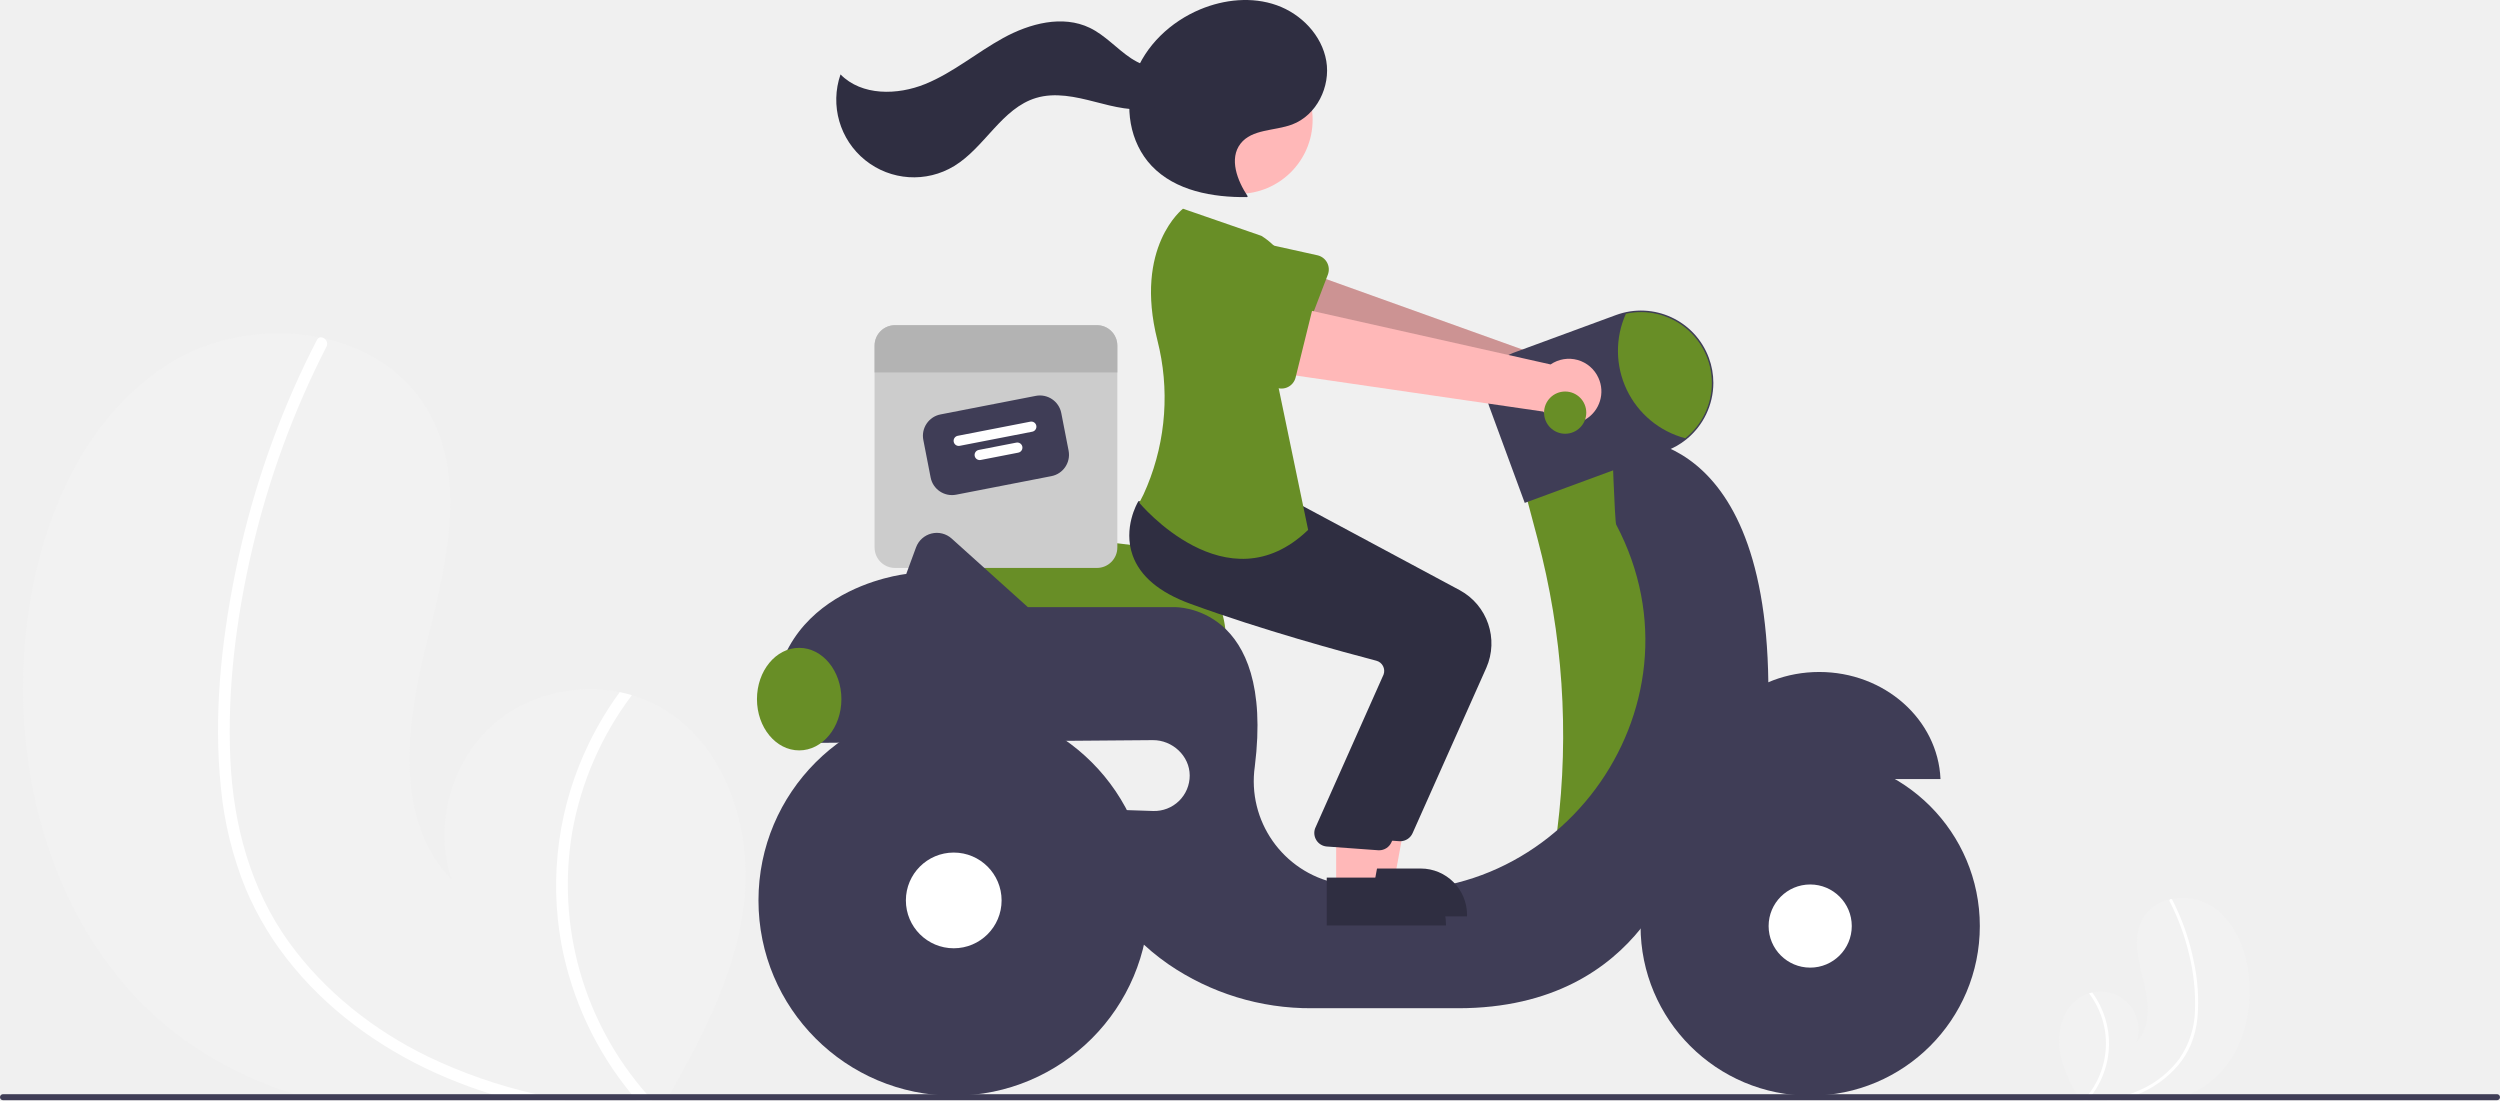
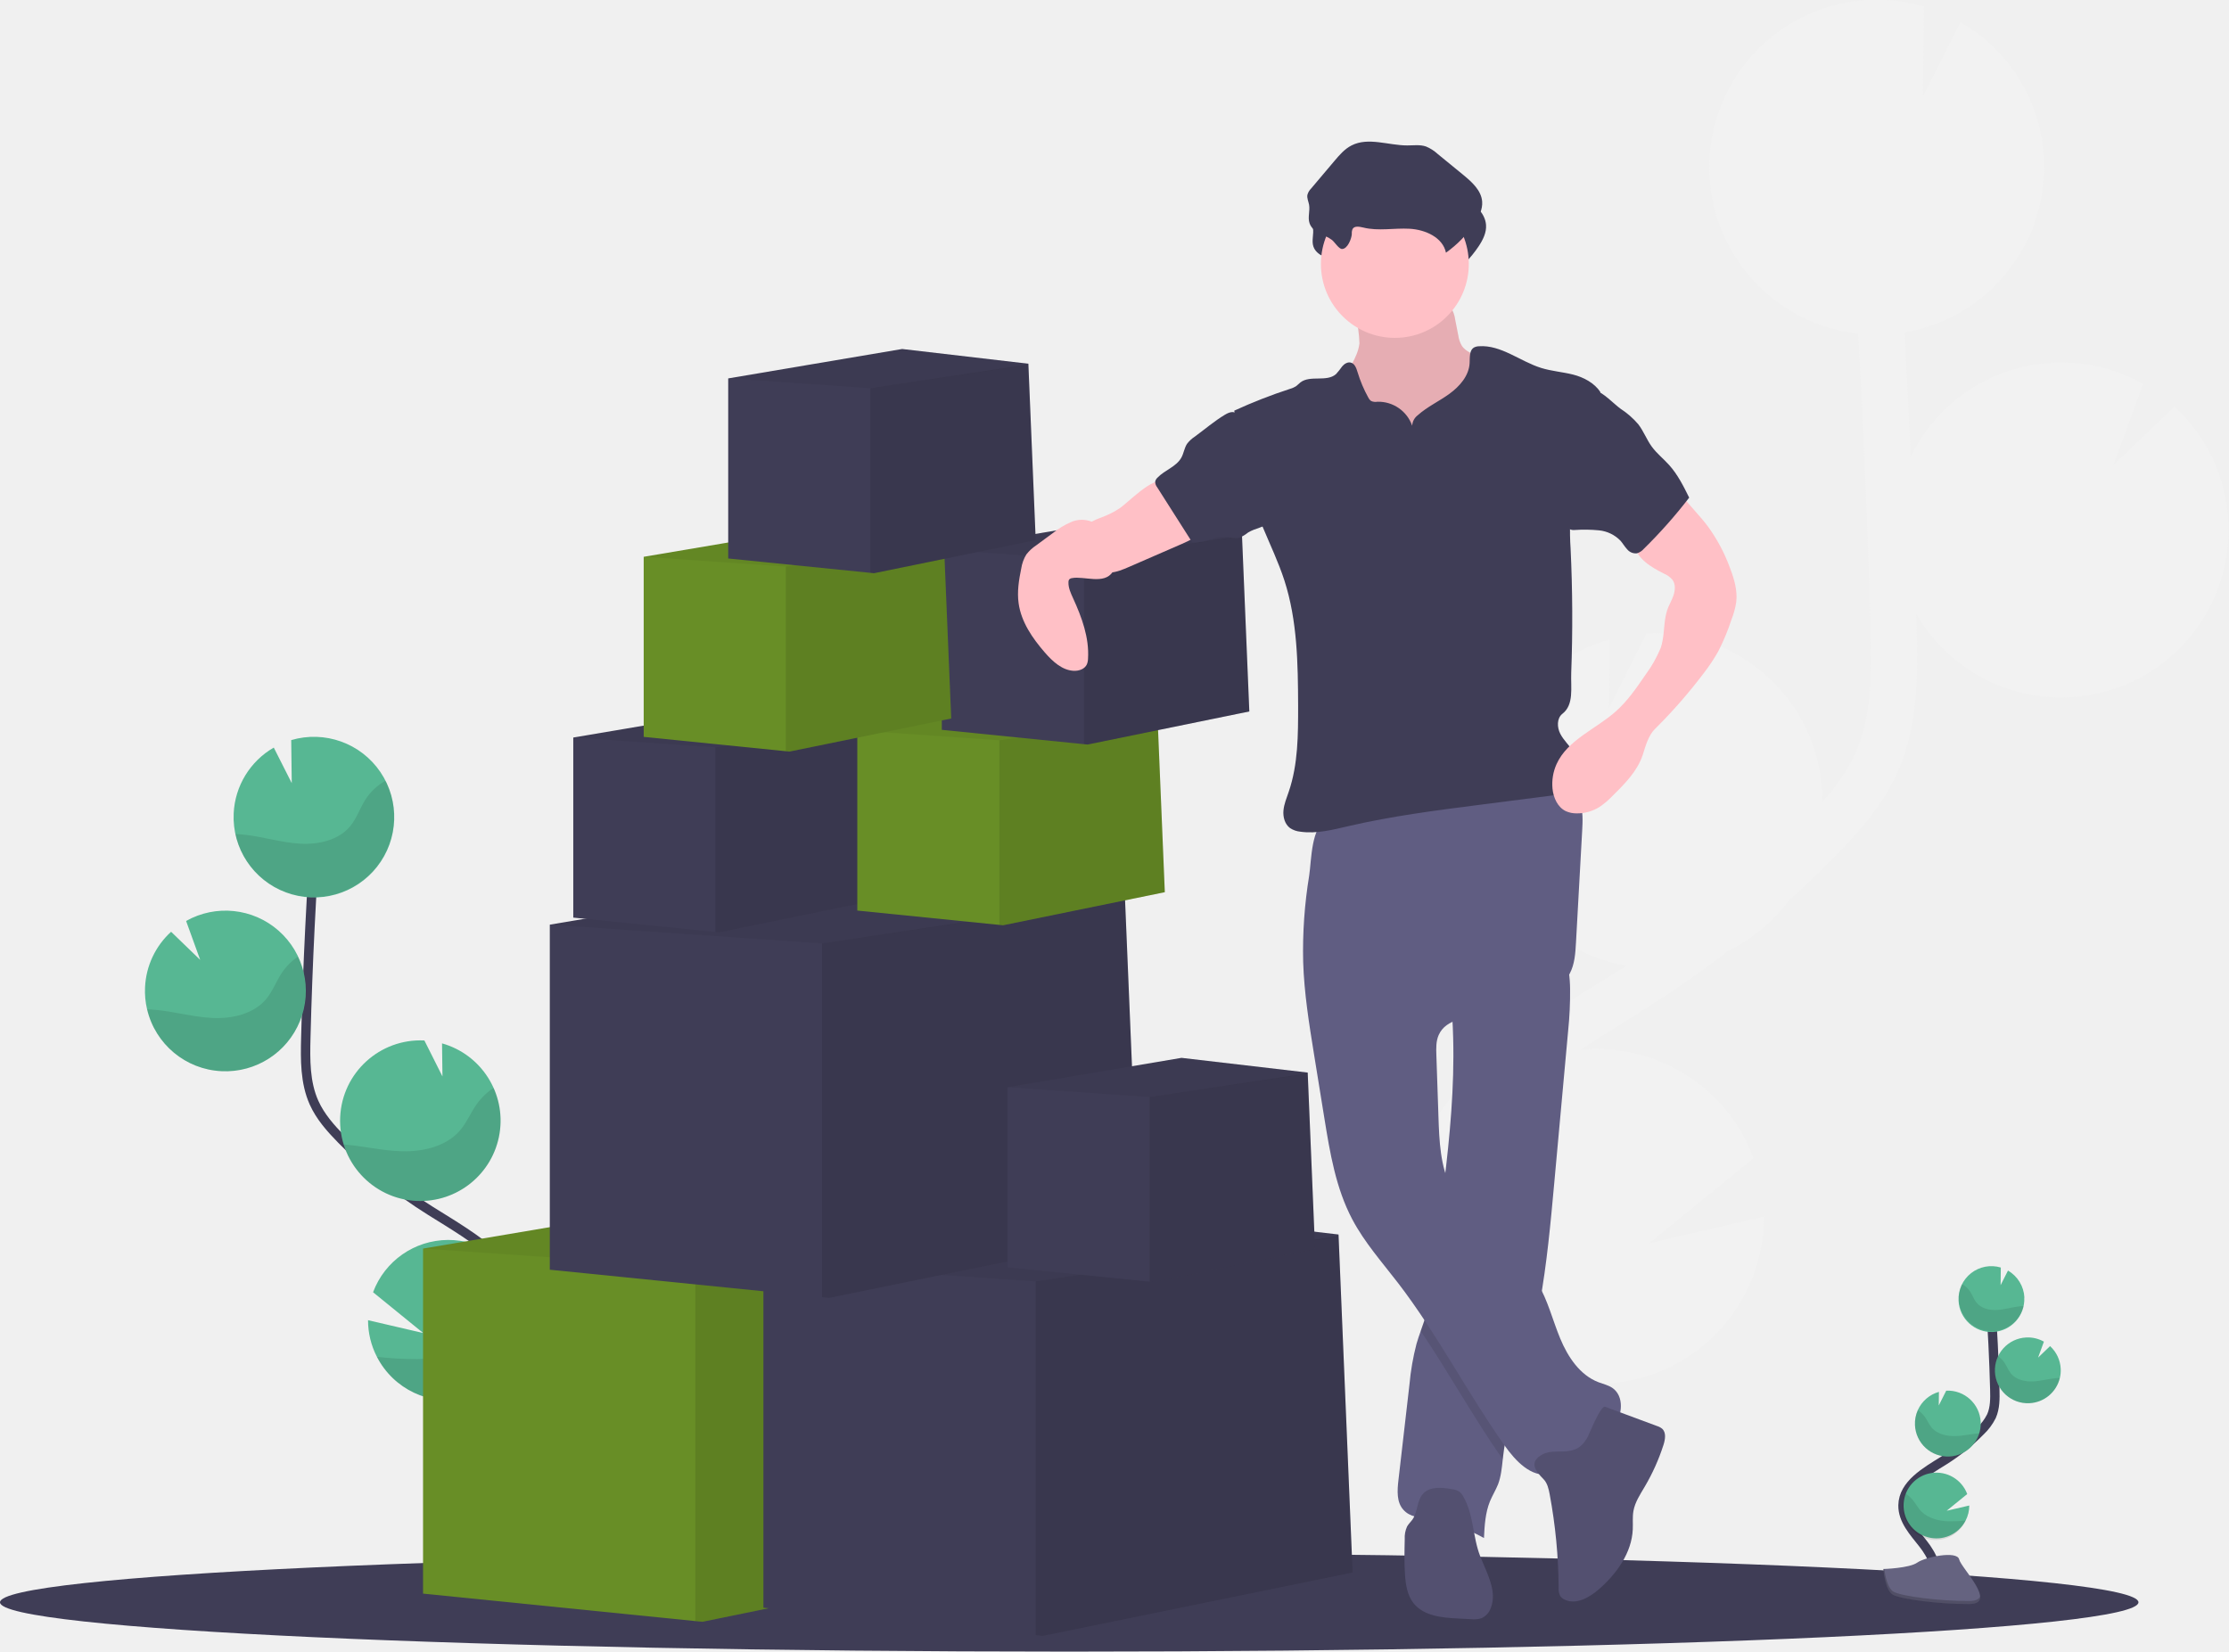
- <svg xmlns="http://www.w3.org/2000/svg" id="currentIllo" data-name="Layer 1" width="829" height="364.829" viewBox="0 0 829 364.829" class="injected-svg DownloadModal__ImageFile-sc-p17csy-5 iIfSkb grid_media">
-   <path d="M432.13,567.974c-2.85,22.33-13.33,42.76-24.51,62.44-.37.67-.75,1.33-1.14,2H290.28c-2.35-.61-4.67-1.28-6.98-2a127.027,127.027,0,0,1-36.69-18.05c-42.75-30.8-59.2-89-51.77-141.15,4.62-32.4,18.84-65.48,46.53-82.93,14.62-9.23,33.4-12.23,50.23-8.8.44.08.88.18,1.33.27,14.48,3.26,27.38,11.36,34.72,24.41,13.2,23.45,5.34,52.5-1.15,78.6-6.47,26.1-9.98,57.34,8.8,76.59-6.2-18.25-.08-40.02,14.73-52.36,11.19-9.31,26.77-12.8,40.98-9.91,1.36.29,2.7.62,4.02,1.02a44.598,44.598,0,0,1,9.17,3.84C426.35,514.315,435.32,542.805,432.13,567.974Z" transform="translate(-185.5 -267.5855)" fill="#f2f2f2" />
-   <path d="M363.23,630.414c3.22.75,6.45,1.41,9.7,2H355.36c-2.3-.62-4.59-1.28-6.86-2q-7.485-2.34-14.74-5.37c-19.4-8.14-37.27-20.36-50.79-36.62a103.371,103.371,0,0,1-16.02-26.17,118.856,118.856,0,0,1-8.2-33.49c-2.45-23.6.05-47.85,4.72-71.03a296.451,296.451,0,0,1,23.16-69.47q1.905-3.975,3.94-7.9a1.542,1.542,0,0,1,1.03-.88,1.777,1.777,0,0,1,1.33.27,2.106,2.106,0,0,1,.83,2.78,293.039,293.039,0,0,0-24.58,66.96c-5.32,22.67-8.34,46.39-7.31,69.7.98,21.78,6.67,43.2,19.58,61.01,11.79,16.26,28.07,29.08,46.08,37.81A169.131,169.131,0,0,0,363.23,630.414Z" transform="translate(-185.5 -267.5855)" fill="#fff" />
-   <path d="M401.79,632.414h-5.18c-.58-.66-1.14-1.33-1.69-2a110.411,110.411,0,0,1-23.24-49.66,107.734,107.734,0,0,1,9.29-67.05,110.241,110.241,0,0,1,10.04-16.62c1.36.29,2.7.62,4.02,1.02a106.056,106.056,0,0,0-19.77,45.34A105.095,105.095,0,0,0,400,630.414C400.58,631.084,401.18,631.755,401.79,632.414Z" transform="translate(-185.5 -267.5855)" fill="#fff" />
-   <path d="M868.429,615.408c.752,5.893,3.518,11.285,6.469,16.479.098.177.198.351.301.528h30.667c.62-.161,1.232-.338,1.842-.528a33.525,33.525,0,0,0,9.683-4.764c11.283-8.129,15.624-23.489,13.663-37.252-1.219-8.551-4.972-17.281-12.28-21.887a18.437,18.437,0,0,0-13.257-2.322c-.116.021-.232.048-.351.071a13.68,13.68,0,0,0-9.163,6.442c-3.484,6.189-1.409,13.856.303,20.744,1.708,6.888,2.634,15.133-2.322,20.214a12.644,12.644,0,0,0-14.703-16.434c-.359.077-.713.164-1.061.269a11.771,11.771,0,0,0-2.42,1.013C869.955,601.246,867.587,608.765,868.429,615.408Z" transform="translate(-185.5 -267.5855)" fill="#f2f2f2" />
-   <path d="M886.613,631.887c-.85.198-1.702.372-2.56.528h4.637c.607-.164,1.211-.338,1.81-.528q1.976-.618,3.89-1.417a34.9,34.9,0,0,0,13.404-9.665,27.282,27.282,0,0,0,4.228-6.907,31.368,31.368,0,0,0,2.164-8.839,62.858,62.858,0,0,0-1.246-18.746,78.238,78.238,0,0,0-6.112-18.334q-.503-1.049-1.04-2.085a.407.407,0,0,0-.272-.232.469.469,0,0,0-.351.071.556.556,0,0,0-.219.734,77.338,77.338,0,0,1,6.487,17.672,68.022,68.022,0,0,1,1.929,18.395,29.351,29.351,0,0,1-5.168,16.102,32.486,32.486,0,0,1-12.161,9.979A44.637,44.637,0,0,1,886.613,631.887Z" transform="translate(-185.5 -267.5855)" fill="#fff" />
-   <path d="M876.437,632.415h1.367c.153-.174.301-.351.446-.528a29.14,29.14,0,0,0,6.134-13.106,28.433,28.433,0,0,0-2.452-17.696,29.095,29.095,0,0,0-2.65-4.386c-.359.077-.713.164-1.061.269a27.99,27.99,0,0,1,5.218,11.966,27.737,27.737,0,0,1-6.529,22.953C876.756,632.064,876.598,632.24,876.437,632.415Z" transform="translate(-185.5 -267.5855)" fill="#fff" />
-   <path d="M592.01,480.094h-95.981L495.011,450.583a8.86,8.86,0,0,1,9.931-9.099l55.854,6.839h.007a31.291,31.291,0,0,1,31.206,31.27Z" transform="translate(-185.5 -267.5855)" fill="#688e26" />
-   <path d="M549.231,375.414H482.289a6.777,6.777,0,0,0-6.779,6.779v66.942a6.777,6.777,0,0,0,6.779,6.779h66.942a6.777,6.777,0,0,0,6.779-6.779V382.193A6.777,6.777,0,0,0,549.231,375.414Z" transform="translate(-185.5 -267.5855)" fill="#ccc" />
-   <path d="M534.154,425.471l-31.606,6.155a7.211,7.211,0,0,1-8.447-5.693L491.672,413.457a7.211,7.211,0,0,1,5.693-8.447l31.606-6.155a7.211,7.211,0,0,1,8.447,5.693l2.43,12.476A7.211,7.211,0,0,1,534.154,425.471Z" transform="translate(-185.5 -267.5855)" fill="#3f3d56" />
-   <path d="M527.831,410.732l-24.121,4.697a1.695,1.695,0,0,1-.648-3.327l24.121-4.697a1.695,1.695,0,0,1,.648,3.327Z" transform="translate(-185.5 -267.5855)" fill="#fff" />
-   <path d="M523.143,417.688l-12.476,2.43a1.695,1.695,0,0,1-.648-3.327l12.476-2.43a1.695,1.695,0,1,1,.648,3.327Z" transform="translate(-185.5 -267.5855)" fill="#fff" />
-   <path d="M556.01,382.193v8.897h-80.5v-8.897a6.777,6.777,0,0,1,6.779-6.779h66.942A6.777,6.777,0,0,1,556.01,382.193Z" transform="translate(-185.5 -267.5855)" fill="#b3b3b3" />
-   <path d="M716.761,393.877a10.743,10.743,0,0,0-15.193-6.365l-92.097-33.043-4.056,23.007,91.803,25.245a10.801,10.801,0,0,0,19.543-8.845Z" transform="translate(-185.5 -267.5855)" fill="#ffb8b8" />
-   <path d="M716.761,393.877a10.743,10.743,0,0,0-15.193-6.365l-92.097-33.043-4.056,23.007,91.803,25.245a10.801,10.801,0,0,0,19.543-8.845Z" transform="translate(-185.5 -267.5855)" opacity="0.2" />
-   <path d="M625.817,358.662l-8.697,22.72a4.817,4.817,0,0,1-6.861,2.476l-21.136-11.896a13.377,13.377,0,0,1,9.637-24.959l23.602,5.235a4.817,4.817,0,0,1,3.454,6.424Z" transform="translate(-185.5 -267.5855)" fill="#688e26" />
-   <path d="M724.01,414.914l-33,15,4.333,16.311a253.735,253.735,0,0,1,6.54,96.65v0l24.128,5.039,20-51-7-58Z" transform="translate(-185.5 -267.5855)" fill="#688e26" />
-   <path d="M788.76,490.414c-21.682,0-39.352,15.762-40.209,35.5h80.418C828.111,506.176,810.442,490.414,788.76,490.414Z" transform="translate(-185.5 -267.5855)" fill="#3f3d56" />
-   <path d="M771.881,493.816c-1.128-89.098-51.872-80.902-51.872-80.902s.949,27.733,1.405,28.596c32.335,61.18-21.03,132.904-88.96,119.709q-1.921-.373-3.691-.757a34.581,34.581,0,0,1-27.163-38.763c6.692-53.736-26.591-52.785-26.591-52.785H526.343l-25.273-22.746a7.347,7.347,0,0,0-11.809,2.921l-3.251,8.825s-48,5-44,52h14.84a29.967,29.967,0,0,0,.16,4l110.751-.9c6.492-.053,12.222,5.208,12.249,11.7a11.753,11.753,0,0,1-12.144,11.796l-17.855-.595c-5.5,24.5,8,41,22.875,51.375a83.148,83.148,0,0,0,47.618,14.625h48.507c63,0,74-53,74-53C776.01,534.914,771.881,493.816,771.881,493.816Z" transform="translate(-185.5 -267.5855)" fill="#3f3d56" />
-   <circle cx="600.26" cy="307.079" r="56.25" fill="#3f3d56" />
-   <circle cx="600.26" cy="307.079" r="13.787" fill="#fff" />
-   <circle cx="316.26" cy="298.579" r="64.75" fill="#3f3d56" />
-   <circle cx="316.26" cy="298.579" r="15.87" fill="#fff" />
-   <path d="M691.104,434.347,679.23,402.097a13.638,13.638,0,0,1,8.087-17.511l34.04-12.531a23.998,23.998,0,0,1,30.812,14.227,23.845,23.845,0,0,1,1.481,8.292,24.189,24.189,0,0,1-8.988,18.73,23.813,23.813,0,0,1-6.72,3.789Z" transform="translate(-185.5 -267.5855)" fill="#3f3d56" />
-   <path d="M753.15,394.574a23.549,23.549,0,0,1-8.8,18.34,29.988,29.988,0,0,1-19.7-41.3,23.505,23.505,0,0,1,28.5,22.96Z" transform="translate(-185.5 -267.5855)" fill="#688e26" />
-   <ellipse cx="265.01" cy="231.829" rx="14" ry="17" fill="#688e26" />
-   <polygon points="450.071 292.005 462.331 292.005 468.164 260.208 450.069 260.209 450.071 292.005" fill="#ffb8b8" />
-   <path d="M632.444,555.588l24.144-.001h.001a15.386,15.386,0,0,1,15.386,15.386v.5l-39.531.001Z" transform="translate(-185.5 -267.5855)" fill="#2f2e41" />
-   <path d="M649.801,546.54q-.214,0-.43-.021l-16.967-1.235a4.5,4.5,0,0,1-3.809-6.029l22.707-51.015a3.498,3.498,0,0,0-.196-2.799,3.451,3.451,0,0,0-2.211-1.76c-10.677-2.791-38.072-10.223-61.786-18.918-10.16-3.726-16.559-9.109-19.019-16.002-3.243-9.087,1.555-17.374,1.76-17.722l.161-.272,22.315,2.028,24.191,2.058,53.013,28.428a20.086,20.086,0,0,1,8.819,25.784L653.908,543.873A4.497,4.497,0,0,1,649.801,546.54Z" transform="translate(-185.5 -267.5855)" fill="#2f2e41" />
-   <circle cx="410.705" cy="39.72" r="24.561" fill="#ffb8b8" />
-   <polygon points="443.071 295.005 455.331 295.005 461.164 263.208 443.069 263.209 443.071 295.005" fill="#ffb8b8" />
-   <path d="M625.444,558.588l24.144-.001h.001a15.386,15.386,0,0,1,15.386,15.386v.5l-39.531.001Z" transform="translate(-185.5 -267.5855)" fill="#2f2e41" />
-   <path d="M642.801,549.54q-.214,0-.43-.021l-16.967-1.235a4.5,4.5,0,0,1-3.809-6.029l22.707-51.015a3.498,3.498,0,0,0-.196-2.799,3.451,3.451,0,0,0-2.211-1.76c-10.677-2.791-38.072-10.223-61.786-18.918-10.16-3.726-16.559-9.109-19.019-16.002-3.243-9.087,1.555-17.374,1.76-17.722l.161-.272,22.315,2.028,24.191,2.058,53.013,28.428a20.086,20.086,0,0,1,8.819,25.784L646.908,546.873A4.497,4.497,0,0,1,642.801,549.54Z" transform="translate(-185.5 -267.5855)" fill="#2f2e41" />
-   <path d="M603.78,345.794l-26-9s-16.322,12.54-8.481,43.649a77.012,77.012,0,0,1-3.4,48.32,49.779,49.779,0,0,1-2.619,5.531s29,35,56,9l-10.5-50.5S625.28,359.294,603.78,345.794Z" transform="translate(-185.5 -267.5855)" fill="#688e26" />
-   <path d="M599.255,332.702c-3.496-5.232-6.254-12.488-2.406-17.466,3.799-4.914,11.292-4.19,17.111-6.365,8.104-3.029,12.804-12.549,11.338-21.076s-8.31-15.594-16.464-18.486-17.348-1.951-25.333,1.379c-9.829,4.1-18.261,12.03-21.797,22.076s-1.646,22.108,5.689,29.83c7.864,8.278,20.206,10.485,31.623,10.351" transform="translate(-185.5 -267.5855)" fill="#2f2e41" />
-   <path d="M576.408,288.069c-4.405,3.586-11.125,1.993-15.854-1.154s-8.565-7.628-13.681-10.096c-9.019-4.35-19.924-1.458-28.702,3.36s-16.559,11.475-25.831,15.256-21.104,3.968-28.125-3.172a25.732,25.732,0,0,0,37.71,30.371c10.159-6.188,15.771-19.164,27.166-22.579,6.306-1.89,13.076-.368,19.449,1.281s13.018,3.43,19.449,2.027,12.447-7.183,11.629-13.715Z" transform="translate(-185.5 -267.5855)" fill="#2f2e41" />
-   <path d="M715.538,392.877a10.743,10.743,0,0,0-15.863-4.442L604.206,367.008l-1.187,23.332,94.217,13.726a10.801,10.801,0,0,0,18.302-11.189Z" transform="translate(-185.5 -267.5855)" fill="#ffb8b8" />
-   <path d="M620.945,369.151l-5.827,23.62a4.817,4.817,0,0,1-6.503,3.303l-22.443-9.198a13.377,13.377,0,0,1,6.484-25.957l24.068,2.283a4.817,4.817,0,0,1,4.22,5.949Z" transform="translate(-185.5 -267.5855)" fill="#688e26" />
-   <circle cx="519.01" cy="136.829" r="7" fill="#688e26" />
-   <path d="M1014.5,631.414a1.003,1.003,0,0,1-1,1h-827a1,1,0,0,1,0-2h827A1.003,1.003,0,0,1,1014.5,631.414Z" transform="translate(-185.5 -267.5855)" fill="#3f3d56" />
+ <svg xmlns="http://www.w3.org/2000/svg" id="ab82d996-d758-4a94-9ad9-9e4bd5f70489" data-name="Layer 1" width="949.57" height="703.65" viewBox="0 0 949.57 703.65">
+   <path d="M808.53,515.61,816,511c.71-.45,1.41-.93,2.13-1.38a71.35,71.35,0,0,1-59.18-67,70.61,70.61,0,0,1,6.16-32.5,71.47,71.47,0,0,1,45.81-39.52l-.37,29.4,16.15-32a.64.64,0,0,1,.2,0,71.34,71.34,0,0,1,74.59,67.94c.06,1.36,0,2.7,0,4,5.62-6.41,10.72-13.28,14.1-20.81,6.84-15.25,7-32.52,6.43-53.51-1.08-41.6-2.87-83.51-5.21-125.3a71.3,71.3,0,0,1-63.35-67.49c-.1-2.19-.07-4.34,0-6.48,0-.53,0-1.07.08-1.6.14-2.07.33-4.12.65-6.14,0-.34.12-.66.18-1q.44-2.57,1.05-5.08c.16-.62.31-1.25.48-1.87.5-1.82,1-3.61,1.69-5.38.21-.59.46-1.16.68-1.74.51-1.3,1.06-2.58,1.64-3.85.31-.67.61-1.33.94-2,.08-.17.15-.34.24-.51l0,0a71.29,71.29,0,0,1,83.76-36.18l-.48,38.26,16-31.6a70.9,70.9,0,0,1,34,76.87h.08c-.11.51-.27,1-.39,1.5-.22.94-.46,1.87-.72,2.8-.34,1.19-.72,2.36-1.11,3.53-.3.87-.59,1.76-.92,2.62-.48,1.26-1,2.49-1.58,3.72-.32.72-.61,1.45-1,2.16q-1.37,2.76-3,5.4c-.37.61-.79,1.19-1.18,1.8-.76,1.18-1.53,2.35-2.36,3.49-.51.7-1.06,1.37-1.6,2.06-.78,1-1.58,2-2.41,2.91-.59.67-1.19,1.33-1.81,2-.87.92-1.77,1.81-2.7,2.69-.61.59-1.23,1.18-1.87,1.74-1.05.93-2.15,1.82-3.26,2.69-.56.44-1.1.9-1.68,1.32q-2.53,1.88-5.23,3.53c-.34.2-.7.37-1,.57-1.5.89-3,1.72-4.61,2.5-.67.33-1.37.62-2.06.93-1.29.58-2.59,1.14-3.92,1.65-.77.29-1.56.56-2.35.83-1.31.45-2.64.86-4,1.23-.8.22-1.59.44-2.4.63-1.46.35-2.95.64-4.45.89-.1,0-.19,0-.29.06q1.48,26.44,2.63,52.91a71.3,71.3,0,0,1,99-30.95l-12.61,34.55,25.94-24.91a71.14,71.14,0,0,1,23,49.26,69.82,69.82,0,0,1-1.81,19.65,71.31,71.31,0,0,1-131.17,19.43c0,1.79.13,3.59.18,5.38.47,18.52,1.06,41.56-8.17,62.14-6.25,13.95-16.32,25.28-26.27,35.43-6.47,6.61-13.18,13-20.06,19.19a71.34,71.34,0,0,1-25.76,21.42q-16.95,13.06-35.1,24.46L819,532.48c-6.79,4.21-13.75,8.53-20.58,13,1.2-.12,2.39-.25,3.61-.3a71.37,71.37,0,0,1,70.24,46.43L827.69,627.9l49-11.37a71.37,71.37,0,0,1-102.28,64.25c1.1,1.38,2.21,2.75,3.31,4.12,2.19,2.73,4.37,5.44,6.5,8.13,29,36.73,37.08,71.61,22.71,98.2l-17.46-9.44c14-25.88-7-59-20.83-76.46-2.09-2.64-4.23-5.3-6.39-8-18.53-23-39.53-49.12-39-81.13C724,568,770.89,538.93,808.53,515.61Z" transform="translate(-125.21 -98.18)" fill="#f2f2f2" />
+   <ellipse cx="455.5" cy="682.65" rx="455.5" ry="21" fill="#3f3d56" />
+   <path d="M948.7,773c3-5.51-.4-12.26-4.28-17.18s-8.61-10-8.51-16.29c.14-9,9.69-14.31,17.33-19.08a84.8,84.8,0,0,0,15.55-12.51,22.79,22.79,0,0,0,4.79-6.4c1.57-3.52,1.53-7.52,1.43-11.38q-.5-19.26-1.9-38.48" transform="translate(-125.21 -98.18)" fill="none" stroke="#3f3d56" stroke-miterlimit="10" stroke-width="4" />
+   <path d="M987.62,651a14.06,14.06,0,0,0-7-11.5l-3.14,6.22.09-7.52a14,14,0,0,0-18,14.12,14,14,0,0,0,28-1.32Z" transform="translate(-125.21 -98.18)" fill="#57b793" />
+   <path d="M962.59,746a14,14,0,1,1,.67-11.3l-8.76,7.13,9.64-2.24A14,14,0,0,1,962.59,746Z" transform="translate(-125.21 -98.18)" fill="#57b793" />
+   <path d="M955.66,718.71A14,14,0,0,1,941,705.34a13.8,13.8,0,0,1,1.21-6.39,14.06,14.06,0,0,1,9-7.78l-.07,5.79,3.18-6.3h0a14,14,0,0,1,1.31,28.05Z" transform="translate(-125.21 -98.18)" fill="#57b793" />
+   <path d="M989.73,696a14,14,0,0,1-1.32-28,13.9,13.9,0,0,1,7.52,1.78l-2.48,6.8,5.1-4.9a14,14,0,0,1,4.54,9.69,13.69,13.69,0,0,1-.36,3.86A14,14,0,0,1,989.73,696Z" transform="translate(-125.21 -98.18)" fill="#57b793" />
+   <path d="M985.73,654.7c-3.24.36-6.39,1.37-9.64,1.57s-6.82-.58-8.88-3.11c-1.11-1.36-1.66-3.08-2.6-4.56a10,10,0,0,0-3.53-3.33,14,14,0,1,0,26.24,9.32C986.78,654.61,986.25,654.65,985.73,654.7Z" transform="translate(-125.21 -98.18)" opacity="0.1" />
+   <path d="M989.73,696a14,14,0,0,1-13.35-20,10.4,10.4,0,0,1,2.82,2.83c1,1.51,1.6,3.25,2.78,4.64,2.18,2.57,5.92,3.41,9.31,3.25s6.65-1.11,10-1.42c.46,0,.94-.08,1.41-.09A14,14,0,0,1,989.73,696Z" transform="translate(-125.21 -98.18)" opacity="0.1" />
+   <path d="M955.66,718.71A14,14,0,0,1,941,705.34a13.8,13.8,0,0,1,1.21-6.39,11.52,11.52,0,0,1,3,2.85c1.09,1.54,1.77,3.31,3,4.73,2.37,2.64,6.35,3.57,9.94,3.48s6.82-.93,10.28-1.19A14.06,14.06,0,0,1,955.66,718.71Z" transform="translate(-125.21 -98.18)" opacity="0.1" />
+   <path d="M962.59,746A14,14,0,0,1,937,734.5a14.56,14.56,0,0,1,3.08,2.75c1.33,1.63,2.21,3.47,3.76,5,2.87,2.81,7.5,4,11.62,4.08A60.15,60.15,0,0,0,962.59,746Z" transform="translate(-125.21 -98.18)" opacity="0.1" />
+   <path d="M927.54,766.65s11.07-.34,14.41-2.72,17-5.22,17.87-1.4,16.65,19,4.14,19.06-29.06-2-32.39-4S927.54,766.65,927.54,766.65Z" transform="translate(-125.21 -98.18)" fill="#656380" />
+   <path d="M964.18,780.26c-12.5.1-29.06-2-32.39-4-2.53-1.54-3.55-7.09-3.88-9.65l-.37,0s.7,8.93,4,11,19.88,4.08,32.39,4c3.61,0,4.86-1.32,4.79-3.22C968.25,779.52,966.87,780.24,964.18,780.26Z" transform="translate(-125.21 -98.18)" opacity="0.2" />
+   <path d="M319.62,742.15c-7.26-13.44,1-29.9,10.44-41.88s21-24.44,20.75-39.71c-.36-21.94-23.64-34.89-42.24-46.52a206.29,206.29,0,0,1-37.93-30.49c-4.57-4.67-9-9.65-11.66-15.61-3.84-8.58-3.74-18.33-3.49-27.73q1.2-47,4.64-93.82" transform="translate(-125.21 -98.18)" fill="none" stroke="#3f3d56" stroke-miterlimit="10" stroke-width="4" />
+   <path d="M224.76,444.68a34.21,34.21,0,0,1,17.08-28l7.66,15.15-.23-18.34a34.22,34.22,0,1,1-24.51,31.22Z" transform="translate(-125.21 -98.18)" fill="#57b793" />
+   <path d="M285.78,676.24a34.2,34.2,0,0,0,64.59-14,33.76,33.76,0,0,0-2.23-13.88,34.22,34.22,0,0,0-64,.37l21.37,17.38L282,660.64A33.83,33.83,0,0,0,285.78,676.24Z" transform="translate(-125.21 -98.18)" fill="#57b793" />
+   <path d="M302.67,609.82a34.22,34.22,0,0,0,10.85-67.12l.18,14.09L306,541.46h-.09a34.22,34.22,0,0,0-3.19,68.37Z" transform="translate(-125.21 -98.18)" fill="#57b793" />
+   <path d="M219.61,554.55a34.22,34.22,0,1,0-15.12-64l6,16.57L198.1,495.15A34.06,34.06,0,0,0,187,518.77a33.37,33.37,0,0,0,.87,9.42A34.21,34.21,0,0,0,219.61,554.55Z" transform="translate(-125.21 -98.18)" fill="#57b793" />
+   <path d="M229.36,453.8c7.9.87,15.58,3.32,23.5,3.81s16.63-1.4,21.64-7.56c2.7-3.32,4.05-7.52,6.33-11.14a24.28,24.28,0,0,1,8.62-8.11,34.22,34.22,0,1,1-64,22.71C226.78,453.57,228.08,453.66,229.36,453.8Z" transform="translate(-125.21 -98.18)" opacity="0.1" />
+   <path d="M219.61,554.55a34.24,34.24,0,0,0,32.55-48.8,25.31,25.31,0,0,0-6.88,6.88c-2.44,3.68-3.91,7.93-6.78,11.31-5.33,6.26-14.43,8.31-22.69,7.94s-16.23-2.73-24.45-3.48c-1.14-.1-2.3-.18-3.45-.21A34.21,34.21,0,0,0,219.61,554.55Z" transform="translate(-125.21 -98.18)" opacity="0.1" />
+   <path d="M302.67,609.82a34.21,34.21,0,0,0,32.82-48.17,27.67,27.67,0,0,0-7.23,7c-2.66,3.75-4.32,8.07-7.43,11.53-5.77,6.43-15.47,8.7-24.22,8.49-8.47-.18-16.63-2.26-25.05-2.91A34.24,34.24,0,0,0,302.67,609.82Z" transform="translate(-125.21 -98.18)" opacity="0.1" />
+   <path d="M285.78,676.24a34.2,34.2,0,0,0,64.59-14,33.76,33.76,0,0,0-2.23-13.88,34.26,34.26,0,0,0-7.5,6.69c-3.25,4-5.4,8.46-9.16,12.16-7,6.86-18.29,9.7-28.34,10A146.77,146.77,0,0,1,285.78,676.24Z" transform="translate(-125.21 -98.18)" opacity="0.1" />
+   <polygon points="431.22 663.95 299.22 690.95 296.22 690.65 180.22 678.95 180.22 531.95 322.22 507.95 425.22 519.95 425.25 520.6 425.26 520.92 431.22 663.95" fill="#688e26" />
+   <polygon points="431.22 663.95 299.22 690.95 296.22 690.65 296.22 539.95 425.25 520.6 431.22 663.95" opacity="0.1" />
+   <polygon points="425.26 520.92 425.22 520.95 296.22 539.95 180.22 531.95 322.22 507.95 425.22 519.95 425.25 520.6 425.26 520.92" opacity="0.05" />
+   <polygon points="576.22 669.95 444.22 696.95 441.22 696.65 325.22 684.95 325.22 537.95 467.22 513.95 570.22 525.95 570.25 526.6 570.26 526.92 576.22 669.95" fill="#3f3d56" />
+   <polygon points="576.22 669.95 444.22 696.95 441.22 696.65 441.22 545.95 570.25 526.6 576.22 669.95" opacity="0.1" />
+   <polygon points="570.26 526.92 570.22 526.95 441.22 545.95 325.22 537.95 467.22 513.95 570.22 525.95 570.25 526.6 570.26 526.92" opacity="0.05" />
+   <polygon points="485.22 525.95 353.22 552.95 350.22 552.65 234.22 540.95 234.22 393.95 376.22 369.95 479.22 381.95 479.25 382.6 479.26 382.92 485.22 525.95" fill="#3f3d56" />
+   <polygon points="485.22 525.95 353.22 552.95 350.22 552.65 350.22 401.95 479.25 382.6 485.22 525.95" opacity="0.1" />
+   <polygon points="479.26 382.92 479.22 382.95 350.22 401.95 234.22 393.95 376.22 369.95 479.22 381.95 479.25 382.6 479.26 382.92" opacity="0.05" />
+   <polygon points="560.22 532.11 491.33 546.21 489.76 546.05 429.22 539.94 429.22 463.22 503.33 450.69 557.09 456.96 557.11 457.3 557.11 457.46 560.22 532.11" fill="#3f3d56" />
+   <polygon points="560.22 532.11 491.33 546.21 489.76 546.05 489.76 467.4 557.11 457.3 560.22 532.11" opacity="0.1" />
+   <polygon points="557.11 457.46 557.09 457.48 489.76 467.4 429.22 463.22 503.33 450.69 557.09 456.96 557.11 457.3 557.11 457.46" opacity="0.05" />
+   <polygon points="375.22 383.11 306.33 397.2 304.76 397.05 244.22 390.94 244.22 314.22 318.33 301.69 372.09 307.96 372.11 308.3 372.11 308.46 375.22 383.11" fill="#3f3d56" />
+   <polygon points="375.22 383.11 306.33 397.2 304.76 397.05 304.76 318.4 372.11 308.3 375.22 383.11" opacity="0.1" />
+   <polygon points="372.11 308.46 372.09 308.48 304.76 318.4 244.22 314.22 318.33 301.69 372.09 307.96 372.11 308.3 372.11 308.46" opacity="0.05" />
+   <polygon points="496.22 380.11 427.33 394.2 425.76 394.05 365.22 387.94 365.22 311.22 439.33 298.69 493.09 304.96 493.11 305.3 493.11 305.46 496.22 380.11" fill="#688e26" />
+   <polygon points="496.22 380.11 427.33 394.2 425.76 394.05 425.76 315.4 493.11 305.3 496.22 380.11" opacity="0.1" />
+   <polygon points="493.11 305.46 493.09 305.48 425.76 315.4 365.22 311.22 439.33 298.69 493.09 304.96 493.11 305.3 493.11 305.46" opacity="0.05" />
+   <polygon points="532.22 303.11 463.33 317.2 461.76 317.05 401.22 310.94 401.22 234.22 475.33 221.69 529.09 227.96 529.11 228.3 529.11 228.46 532.22 303.11" fill="#3f3d56" />
+   <polygon points="532.22 303.11 463.33 317.2 461.76 317.05 461.76 238.4 529.11 228.3 532.22 303.11" opacity="0.1" />
+   <polygon points="529.11 228.46 529.09 228.48 461.76 238.4 401.22 234.22 475.33 221.69 529.09 227.96 529.11 228.3 529.11 228.46" opacity="0.05" />
+   <path d="M704.35,244.45c-.73,6.5-5.69,11.74-7.53,18-2.76,9.45,2,19.6,8.56,27A59.77,59.77,0,0,0,747,309.19a17.91,17.91,0,0,0,6.88-.75,14.94,14.94,0,0,0,5.23-3.58c4.92-4.95,7.57-11.8,8.62-18.71s.65-13.94.24-20.91a11.83,11.83,0,0,0-.78-4.22,10.72,10.72,0,0,0-2.71-3.33,63,63,0,0,0-11.65-8.47c-1.8-1-3.73-2-4.88-3.73a12.21,12.21,0,0,1-1.51-4.47l-1.29-6.56a12.86,12.86,0,0,0-1.89-5.32c-2.27-3.06-6.62-3.48-10.43-3.63l-14-.55c-4.35-.17-10.07-1.42-14.32-.56-4,.79-2.65,4.45-1.93,7.77A56.18,56.18,0,0,1,704.35,244.45Z" transform="translate(-125.21 -98.18)" fill="#ffc0c6" />
+   <path d="M704.35,244.45c-.73,6.5-5.69,11.74-7.53,18-2.76,9.45,2,19.6,8.56,27A59.77,59.77,0,0,0,747,309.19a17.91,17.91,0,0,0,6.88-.75,14.94,14.94,0,0,0,5.23-3.58c4.92-4.95,7.57-11.8,8.62-18.71s.65-13.94.24-20.91a11.83,11.83,0,0,0-.78-4.22,10.72,10.72,0,0,0-2.71-3.33,63,63,0,0,0-11.65-8.47c-1.8-1-3.73-2-4.88-3.73a12.21,12.21,0,0,1-1.51-4.47l-1.29-6.56a12.86,12.86,0,0,0-1.89-5.32c-2.27-3.06-6.62-3.48-10.43-3.63l-14-.55c-4.35-.17-10.07-1.42-14.32-.56-4,.79-2.65,4.45-1.93,7.77A56.18,56.18,0,0,1,704.35,244.45Z" transform="translate(-125.21 -98.18)" opacity="0.1" />
+   <path d="M793.26,537.21l-5.94,65.12c-1.55,17.08-3.13,34.23-6.17,51.09-1,5.81-2.28,11.59-3.74,17.32-4.06,15.91-9.95,31.46-11.85,47.77-.06.47-.11,1-.16,1.43-.39,3.6-.73,7.24-2,10.6-1,2.49-2.41,4.76-3.44,7.22-2,4.92-2.32,10.36-2.57,15.69a67.64,67.64,0,0,0-23.29-8c-4-.59-8.35-1-11-4-3-3.26-2.65-8.25-2.15-12.63q2.36-20.4,4.7-40.78a106.28,106.28,0,0,1,3-17.32c.54-1.89,1.19-3.75,1.85-5.61.91-2.56,1.83-5.12,2.52-7.75A93.33,93.33,0,0,0,735,644.53c1.61-13.68,3.55-27.33,5.25-41l.09-.72c2.55-20.72,4.49-41.54,3.93-62.41-.08-3.09-.21-6.18-.41-9.28-.28-4.49-.69-6.87,3-9.68,4.11-3.1,9.52-5.27,14.22-7.3,2.53-1.1,30.39-11,31-8.82a54.29,54.29,0,0,1,2,14.22A158.22,158.22,0,0,1,793.26,537.21Z" transform="translate(-125.21 -98.18)" fill="#605d82" />
+   <path d="M781.15,653.42c-1,5.81-2.28,11.59-3.74,17.32-4.06,15.91-9.95,31.46-11.85,47.77-.06.47-.11,1-.16,1.43-12.42-17.74-22.88-36.82-35-54.75.91-2.56,1.83-5.12,2.52-7.75A93.33,93.33,0,0,0,735,644.53c1.61-13.68,3.55-27.33,5.25-41l.09-.72a42.47,42.47,0,0,0,3,8.41c8.14,16.54,27.48,24.9,36.94,40.73Q780.75,652.69,781.15,653.42Z" transform="translate(-125.21 -98.18)" opacity="0.1" />
+   <path d="M680.37,508c.41,13.26,2.53,26.41,4.65,39.51l4.37,27c2.39,14.8,4.89,29.89,11.89,43.14,5.24,9.92,12.78,18.38,19.61,27.27,16.78,21.86,29.39,46.63,45.3,69.13,4.63,6.54,11.24,13.62,19.13,12.25,5.18-.89,8.94-5.21,13-8.53,4.8-3.92,10.58-6.79,14.36-11.71s4.52-13.08-.6-16.58c-1.75-1.19-3.88-1.64-5.86-2.4-7.93-3-13.07-10.76-16.33-18.6s-5.25-16.25-9.6-23.54c-9.46-15.83-28.81-24.19-36.95-40.74-4.56-9.26-5-20-5.34-30.27l-.89-26.31c-.1-2.88-.17-5.87,1-8.5,3.11-7,12.51-7.66,20.13-8.55a68.75,68.75,0,0,0,24.67-7.78c4.39-2.37,8.67-5.39,11-9.79,2.14-4,2.43-8.71,2.68-13.25l2.64-47.69c.23-4.1.43-8.35-1-12.19-3.63-9.66-15.83-12.82-26.14-12.36-19.18.86-36.88,9.11-55,14.69-4.49,1.38-9,2.62-13.63,3.55-4,.81-9,.48-12.84,1.78-6.88,2.32-6.71,17.38-7.68,23.62A198.29,198.29,0,0,0,680.37,508Z" transform="translate(-125.21 -98.18)" fill="#605d82" />
+   <path d="M782.72,728.32c1.69,1.71,2.24,4.21,2.68,6.57a224.15,224.15,0,0,1,3.8,39.71,6.58,6.58,0,0,0,.71,3.6,4.59,4.59,0,0,0,1.87,1.5c4.89,2.33,10.56-.92,14.64-4.49,7.55-6.61,13.94-15.49,14.37-25.52.11-2.58-.18-5.19.27-7.74.66-3.78,2.87-7.07,4.81-10.37a88.05,88.05,0,0,0,8-17.82c.74-2.34,1.24-5.28-.6-6.91a6.43,6.43,0,0,0-2.17-1.13L809,697.52c-1.92-.71-6.68,11.52-7.43,12.86-1.85,3.27-3.69,5.12-7.4,5.88s-8.29-.34-11.83,1.55C776.34,721,779.33,724.91,782.72,728.32Z" transform="translate(-125.21 -98.18)" fill="#535070" />
+   <path d="M748.64,735.87a6.73,6.73,0,0,0-1.68-2.13,7.53,7.53,0,0,0-3.39-1.15c-4.2-.72-9.18-1.19-12.09,1.94-2.72,2.93-2.25,7.7-4.52,11-.72,1-1.7,1.9-2.32,3a11.26,11.26,0,0,0-1,5.38c-.12,5.09-.24,10.2.12,15.28.29,4.26,1,8.73,3.67,12.07,4.28,5.36,12,6.13,18.84,6.47l5.55.29a11,11,0,0,0,4.54-.42,7.45,7.45,0,0,0,3.92-4.31c2.89-7.18-1.68-14.91-4.5-22.11C752.53,752.89,753.11,743.7,748.64,735.87Z" transform="translate(-125.21 -98.18)" fill="#535070" />
+   <path d="M702.75,207.8a4.53,4.53,0,0,1,.31-2.14c.81-1.43,2.93-1,4.53-.64,6.43,1.62,13.21.15,19.84.53s14.09,3.69,15.42,10.19a48.21,48.21,0,0,0,12.23-12.56c1.84-2.75,3.44-5.9,3.19-9.2-.36-4.76-4.35-8.32-8-11.34l-11-9a16.71,16.71,0,0,0-4.94-3.14c-2.54-.87-5.32-.45-8-.45-8,0-16.58-3.65-23.71,0-3,1.53-5.23,4.16-7.39,6.72l-9.83,11.64a6.21,6.21,0,0,0-1.58,2.67c-.28,1.42.45,2.82.71,4.25.46,2.6-.66,5.38.2,7.88,1.43,4.14,6.47,4.73,9.55,7.11,1.14.88,2.94,3.89,4.31,3.85C701,214.12,702.68,209.72,702.75,207.8Z" transform="translate(-125.21 -98.18)" fill="#3f3d56" />
+   <circle cx="594.22" cy="112.45" r="31.5" fill="#ffc0c6" />
+   <path d="M726.81,279.56A15.26,15.26,0,0,0,712,269.34a4.45,4.45,0,0,1-2.74-.35,3.79,3.79,0,0,1-1.13-1.4,55.73,55.73,0,0,1-4.59-10.86c-.5-1.67-1.19-3.64-2.88-4.07-1.36-.35-2.75.53-3.66,1.6a35,35,0,0,1-2.62,3.29c-4,3.54-11,.31-15.19,3.56-.69.53-1.26,1.21-2,1.7a9.1,9.1,0,0,1-2.31,1A221.38,221.38,0,0,0,651,273.14c2.8,16.84,5.66,34,12.22,49.75,3.12,7.5,6.65,14.85,9.15,22.58,5.54,17.13,5.78,35.46,5.85,53.47,0,12.32,0,24.9-4,36.56-.9,2.64-2,5.26-2.25,8s.57,5.84,2.82,7.48a9.51,9.51,0,0,0,4.35,1.53c6.91,1,13.87-.82,20.67-2.4,18.23-4.22,36.83-6.64,55.38-9l31.1-4a18.19,18.19,0,0,0,6.44-1.67c5.69-3.11,6.23-11.67,2.69-17.11-1.69-2.61-4.08-4.75-5.51-7.51s-1.54-6.64.91-8.55c5-3.9,3.5-11.13,3.74-17.45q1-26.52-.27-53a103.72,103.72,0,0,1-.18-11c.35-6.22,1.89-12.31,3.43-18.36l9.45-37.2c-2.47-3.9-7.2-6.38-11.67-7.5s-9.14-1.45-13.55-2.82c-9-2.8-17.08-9.9-26.51-9.24a4.85,4.85,0,0,0-2.06.5c-2.12,1.21-1.79,4.27-1.92,6.71-.3,5.41-4.28,9.92-8.66,13.09s-9.4,5.47-13.43,9.08A6,6,0,0,0,726.81,279.56Z" transform="translate(-125.21 -98.18)" fill="#3f3d56" />
+   <path d="M602,314.85a37,37,0,0,1-6.62,3.41c-2.2.87-4.55,1.56-6.35,3.08a10.05,10.05,0,0,0-2.21,2.73A12.13,12.13,0,0,0,598,342.14c2.89-.15,5.62-1.32,8.27-2.47L628.49,330c3.76-1.63,7.82-3.53,9.6-7.23a1.74,1.74,0,0,0,.22-1.15,1.89,1.89,0,0,0-.92-1,49.77,49.77,0,0,1-12.93-12.2c-.91-1.24-2-4.16-3.32-4.91C616.44,300.9,605.77,312.41,602,314.85Z" transform="translate(-125.21 -98.18)" fill="#ffc0c6" />
+   <path d="M839.52,307l8.19,9.36c1.76,2,3.52,4,5.12,6.16a71.67,71.67,0,0,1,9.38,17.67c1.78,4.67,3.26,9.65,2.64,14.61a36,36,0,0,1-2.05,7.43,91.86,91.86,0,0,1-5.57,13.4A76.26,76.26,0,0,1,851,385a219.1,219.1,0,0,1-20.77,23.75c-2.8,2.77-4,7.26-5.19,11-2.25,6.91-7.6,12.3-12.77,17.4a35.19,35.19,0,0,1-5.49,4.72,17.8,17.8,0,0,1-10,2.84,11,11,0,0,1-4.49-.93c-3.54-1.68-5.34-5.77-5.71-9.67a20.7,20.7,0,0,1,1.72-10.36c4.7-10.41,16.77-14.92,25.3-22.52,5-4.45,8.83-10.05,12.61-15.58a54.05,54.05,0,0,0,6.37-11.17c1.9-5.09,1.16-11.11,2.83-16.27.7-2.19,2-4.16,2.71-6.33s.95-4.74-.38-6.61a9.55,9.55,0,0,0-3.71-2.72c-5.45-2.76-11.55-6.32-12.59-12.35a13.22,13.22,0,0,1,2.44-9.43,39,39,0,0,1,6.87-7.2C833.12,311.43,837.13,309.06,839.52,307Z" transform="translate(-125.21 -98.18)" fill="#ffc0c6" />
+   <path d="M596.74,327.91c-1.44-2.92-3.25-5.9-6.17-7.35a11.36,11.36,0,0,0-9,0,34.12,34.12,0,0,0-7.88,4.76l-7.06,5.21a17.37,17.37,0,0,0-4.19,3.87,16.11,16.11,0,0,0-2.18,6c-1,4.87-1.81,9.88-1.11,14.81,1.12,8,5.92,14.92,11.2,21,3.3,3.78,7.38,7.6,12.4,7.77,2.17.07,4.58-.79,5.48-2.76a6.83,6.83,0,0,0,.49-2.46c.54-8.88-2.64-17.55-6.34-25.64-1-2.2-2.08-4.48-2-6.89a1.86,1.86,0,0,1,.3-1.16,1.94,1.94,0,0,1,1.2-.59c5.07-1,13.81,2.94,17.36-2.69C601.54,338.07,598.38,331.22,596.74,327.91Z" transform="translate(-125.21 -98.18)" fill="#ffc0c6" />
+   <path d="M701.09,197.89a4.66,4.66,0,0,1,.32-2.14c.81-1.44,2.93-1,4.53-.64,6.43,1.62,13.21.15,19.84.53s14.08,3.69,15.42,10.19a48.53,48.53,0,0,0,12.23-12.56c1.84-2.76,3.44-5.91,3.19-9.21-.36-4.76-4.36-8.32-8-11.33l-11-9a16.66,16.66,0,0,0-4.93-3.14c-2.55-.87-5.32-.45-8-.45-8,0-16.58-3.65-23.71,0-3,1.53-5.23,4.16-7.39,6.72l-9.84,11.64a6.23,6.23,0,0,0-1.57,2.67c-.28,1.42.45,2.82.71,4.25.46,2.6-.66,5.38.2,7.87,1.43,4.15,6.47,4.74,9.55,7.12,1.14.88,2.94,3.89,4.31,3.85C699.32,204.21,701,199.81,701.09,197.89Z" transform="translate(-125.21 -98.18)" fill="#3f3d56" />
+   <path d="M634.19,284.21a13.06,13.06,0,0,0-3.3,3.07c-1.15,1.75-1.39,4-2.38,5.8-2.12,3.94-7.09,5.35-10.18,8.58a3.19,3.19,0,0,0-1,1.68,3.71,3.71,0,0,0,.83,2.42l14.94,23.48c5,.44,9.74-2.68,14.72-2.26,1.85.15,3.76.79,5.54.24a16.1,16.1,0,0,0,3.55-2.17c3-1.88,6.92-2.1,9.41-4.57s2.7-6.1,2.67-9.47a37.37,37.37,0,0,0-.89-8.7c-2.2-9-9.09-15.94-13.41-23.92-2.11-3.89-3.25-6.16-7.7-3.49S638.4,281.13,634.19,284.21Z" transform="translate(-125.21 -98.18)" fill="#3f3d56" />
+   <path d="M815.6,272.34a35.07,35.07,0,0,1,7.52,6.58c2.27,2.93,3.56,6.53,5.75,9.53s5,5.16,7.4,7.84c3.65,4.06,6.12,9,8.54,13.91A208.6,208.6,0,0,1,825.49,332a6.19,6.19,0,0,1-2.94,1.92,4.71,4.71,0,0,1-4.14-1.69c-1.08-1.12-1.84-2.52-2.87-3.69a14.75,14.75,0,0,0-9.13-4.41,62.72,62.72,0,0,0-10.35-.15,4,4,0,0,1-2.21-.37,3.65,3.65,0,0,1-1.2-1.38c-4-6.88-2.75-15.52-1.32-23.38l3.27-18a40.44,40.44,0,0,1,2.73-10c1.24-2.65,4-7.15,7.42-6.35S812.71,270.26,815.6,272.34Z" transform="translate(-125.21 -98.18)" fill="#3f3d56" />
+   <polygon points="405.22 306.11 336.33 320.2 334.76 320.05 274.22 313.94 274.22 237.22 348.33 224.69 402.09 230.96 402.11 231.3 402.11 231.46 405.22 306.11" fill="#688e26" />
+   <polygon points="405.22 306.11 336.33 320.2 334.76 320.05 334.76 241.4 402.11 231.3 405.22 306.11" opacity="0.1" />
+   <polygon points="402.11 231.46 402.09 231.48 334.76 241.4 274.22 237.22 348.33 224.69 402.09 230.96 402.11 231.3 402.11 231.46" opacity="0.05" />
+   <polygon points="441.22 230.11 372.33 244.21 370.76 244.05 310.22 237.94 310.22 161.22 384.33 148.69 438.09 154.96 438.11 155.3 438.11 155.46 441.22 230.11" fill="#3f3d56" />
+   <polygon points="441.22 230.11 372.33 244.21 370.76 244.05 370.76 165.4 438.11 155.3 441.22 230.11" opacity="0.1" />
+   <polygon points="438.11 155.46 438.09 155.48 370.76 165.4 310.22 161.22 384.33 148.69 438.09 154.96 438.11 155.3 438.11 155.46" opacity="0.05" />
</svg>
